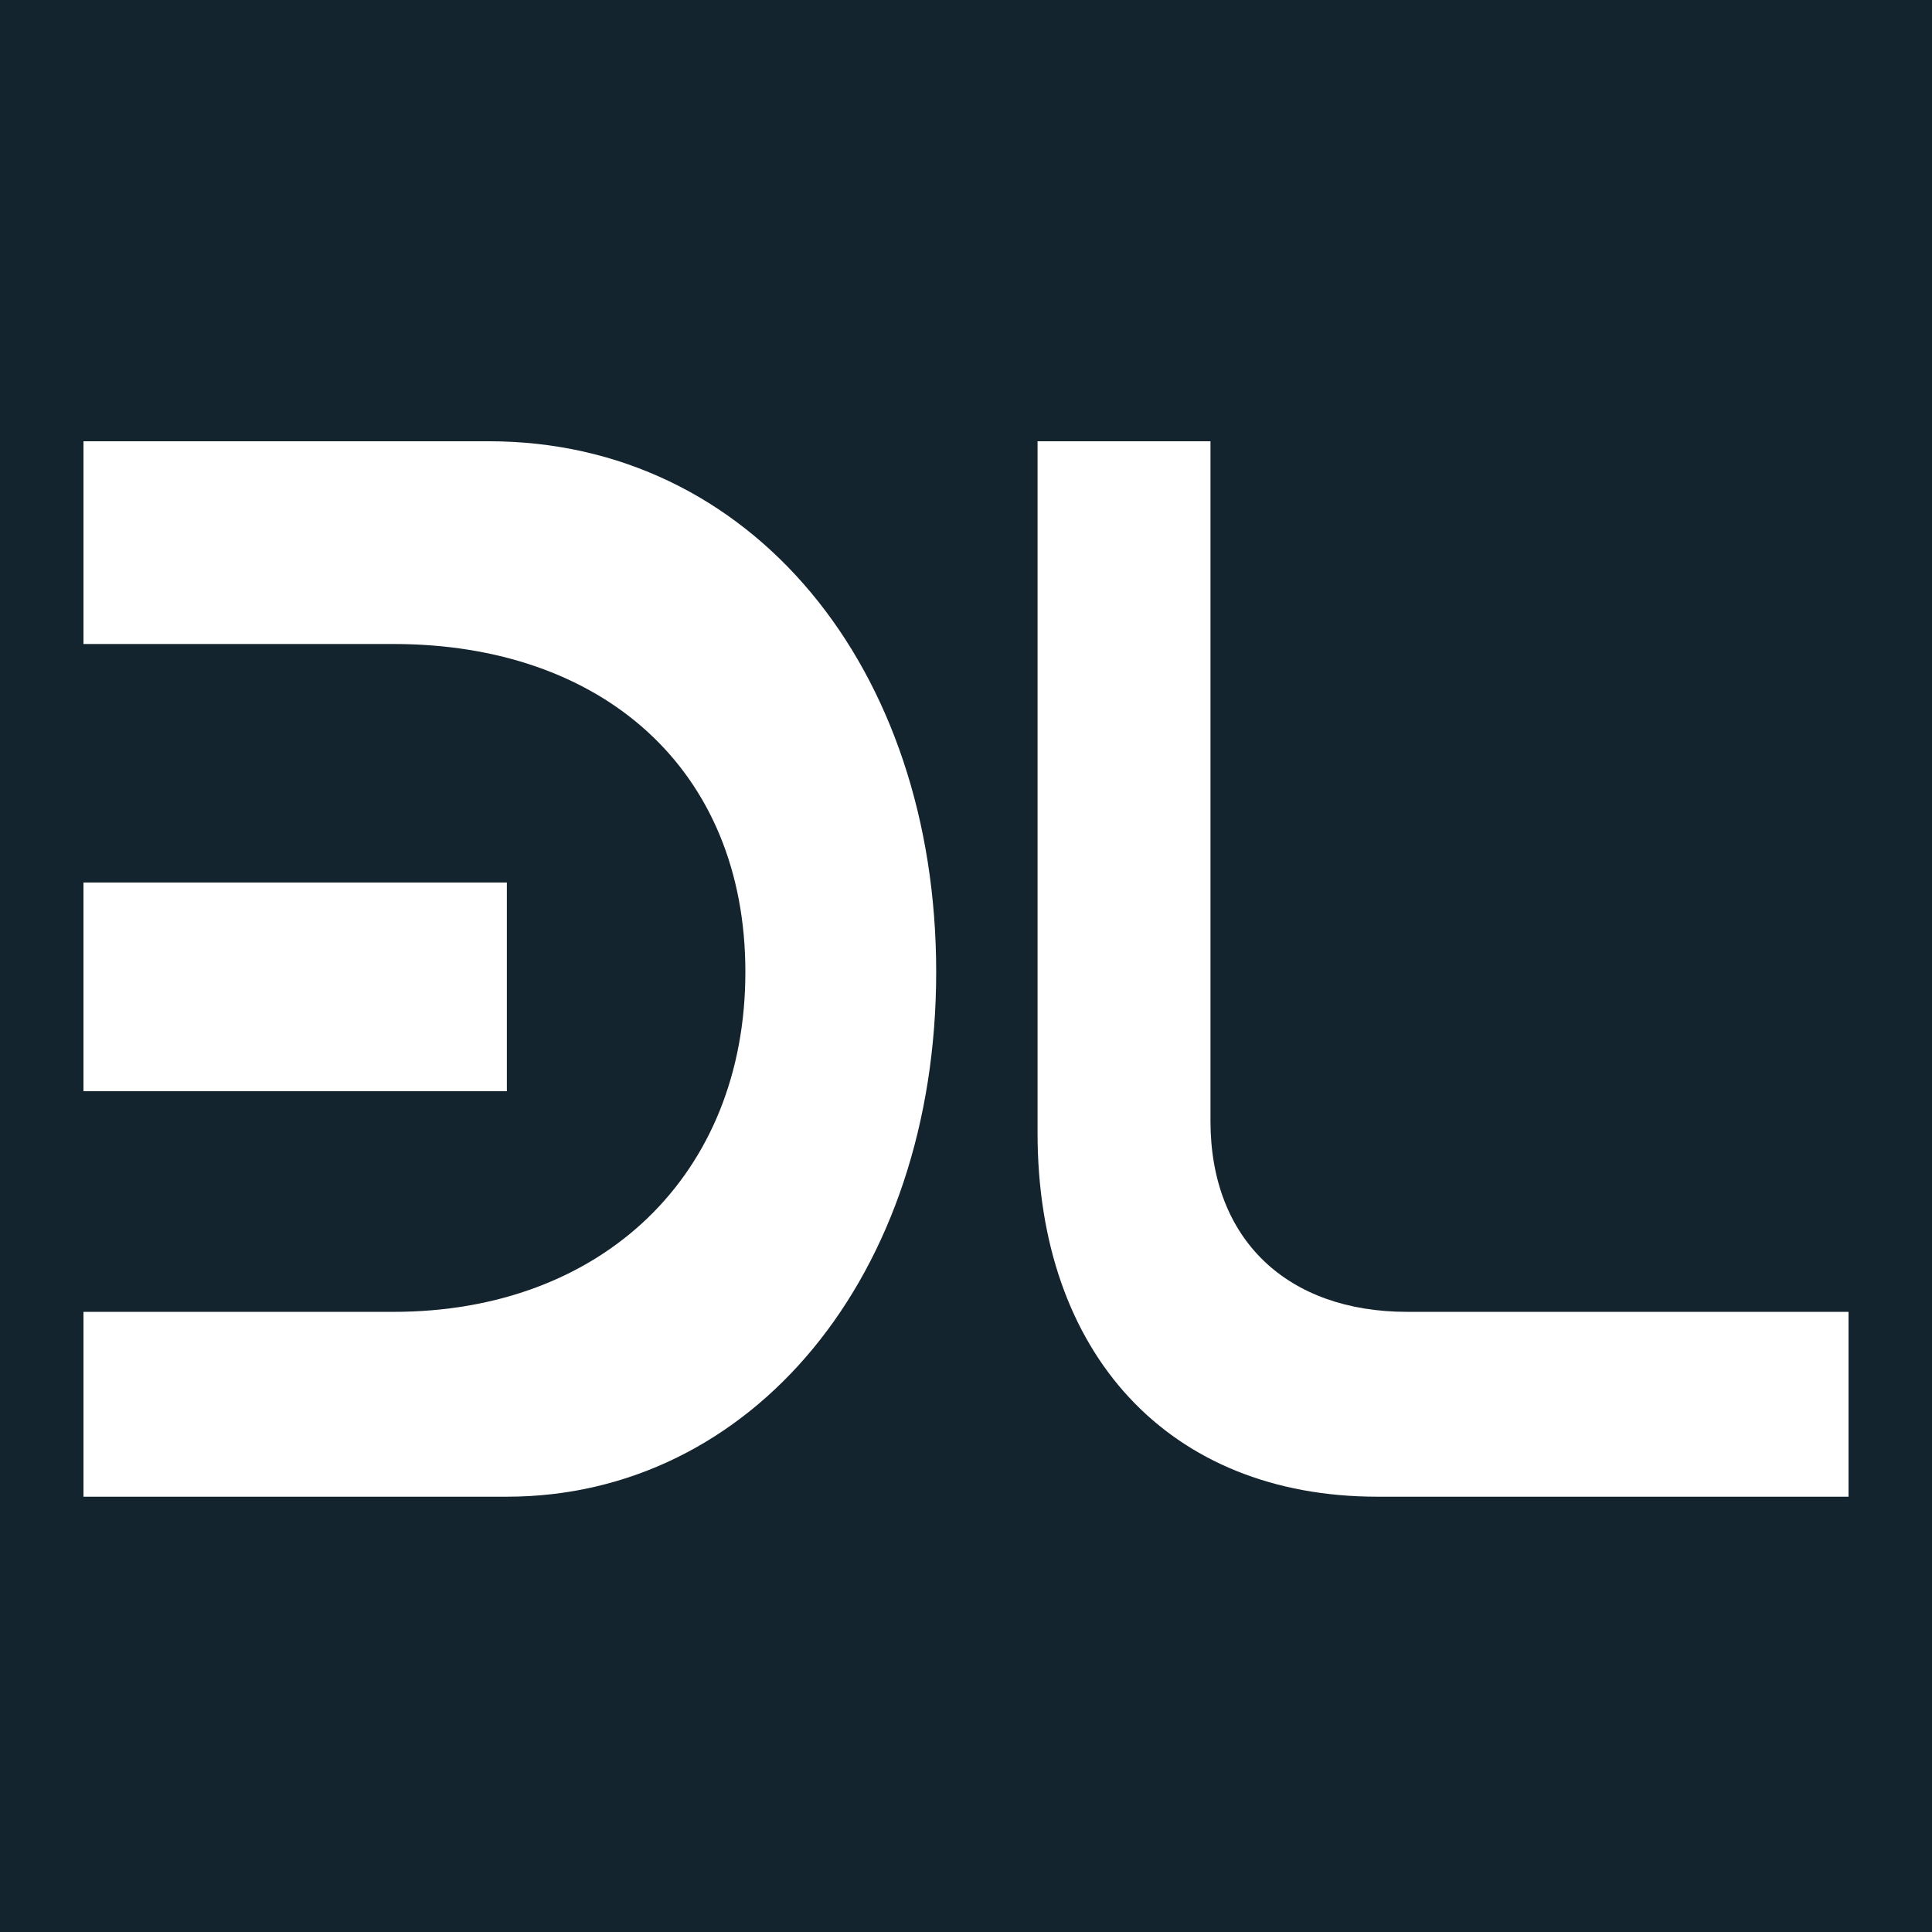
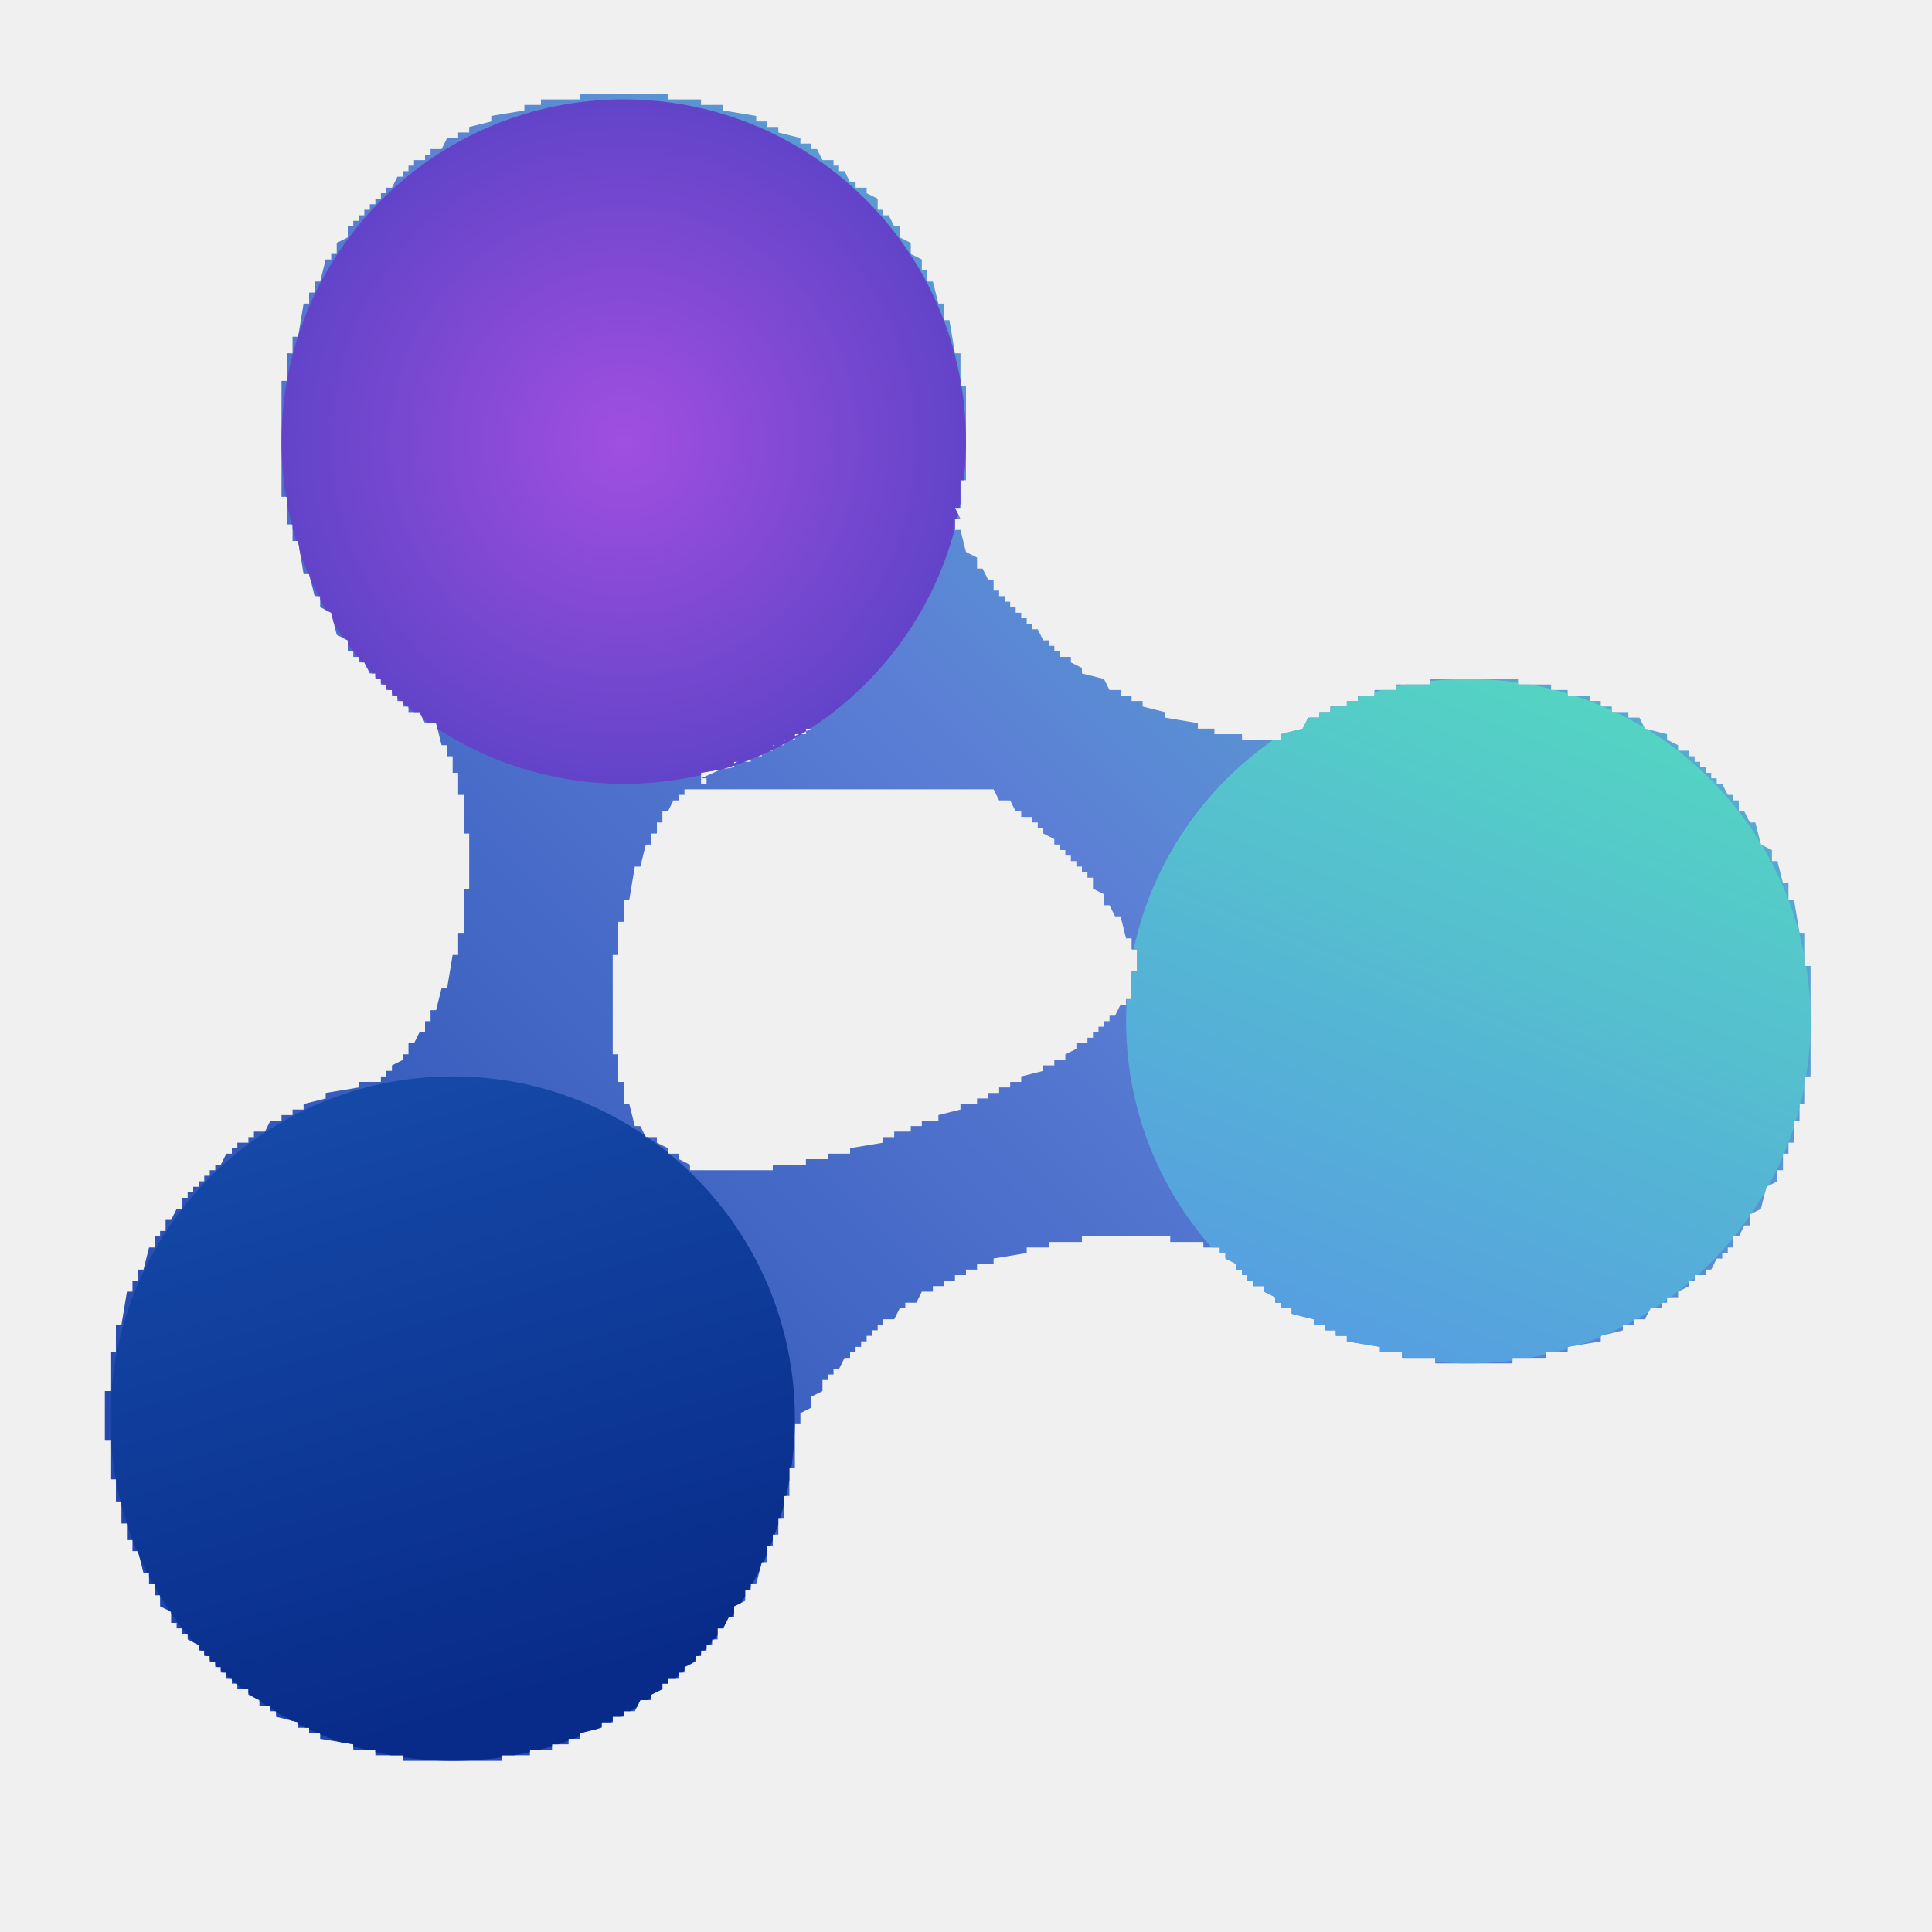
- <svg xmlns="http://www.w3.org/2000/svg" viewBox="0 0 324 324">
-   <path fill="#14242e" d="M0 0h324v324H0z" />
-   <g fill="#fff" transform="translate(-14 37)">
-     <path d="M28 37h68c44 0 75 38 75 89s-31 88-72 88H28v-31h52c35 0 59-23 59-57S115 71 80 71H28z" />
-     <path d="M28 111h71v35H28z" />
-     <path d="M188 37h29v114c0 20 13 32 33 32h74v31h-79c-35 0-57-24-57-61z" />
+ <svg xmlns="http://www.w3.org/2000/svg" viewBox="20 20 350 350">
+   <defs>
+     <linearGradient id="base" x1="0" y1="1" x2="1" y2="0">
+       <stop stop-color="#153da6" />
+       <stop offset=".55" stop-color="#5b7ed5" />
+       <stop offset="1" stop-color="#57d6cb" />
+     </linearGradient>
+     <radialGradient id="purple">
+       <stop stop-color="#a14fe0" />
+       <stop offset="1" stop-color="#6244c9" />
+     </radialGradient>
+     <linearGradient id="blue" x2=".3" y2="1">
+       <stop stop-color="#174dac" />
+       <stop offset="1" stop-color="#082b89" />
+     </linearGradient>
+     <linearGradient id="cyan" x1=".7" y1="0" x2=".3" y2="1">
+       <stop stop-color="#54d6c2" />
+       <stop offset="1" stop-color="#569ce2" />
+     </linearGradient>
+     <clipPath id="mark">
+       <path fill-rule="evenodd" d="M125 37L141 37L141 38L147 38L147 39L151 39L151 40L157 41L157 42L159 42L159 43L161 43L161 44L165 45L165 46L167 46L167 47L168 47L169 49L171 49L171 50L172 50L172 51L173 51L174 53L175 53L175 54L177 54L177 55L179 56L179 58L180 58L180 59L181 59L182 61L183 61L183 63L185 64L185 66L187 67L187 69L188 69L188 71L189 71L190 75L191 75L191 78L192 78L193 84L194 84L194 90L195 90L195 107L194 107L194 112L193 112L194 114L193 114L193 116L194 116L195 120L197 121L197 123L198 123L199 125L200 125L200 127L201 127L201 128L202 128L202 129L203 129L203 130L204 130L204 131L205 131L205 132L206 132L206 133L207 133L207 134L208 134L209 136L210 136L210 137L211 137L211 138L212 138L212 139L214 139L214 140L216 141L216 142L220 143L221 145L223 145L223 146L225 146L225 147L227 147L227 148L231 149L231 150L237 151L237 152L240 152L240 153L245 153L245 154L252 154L252 153L256 152L257 150L259 150L259 149L261 149L261 148L264 148L264 147L266 147L266 146L269 146L269 145L273 145L273 144L279 144L279 143L295 143L295 144L301 144L301 145L304 145L304 146L308 146L308 147L310 147L310 148L312 148L312 149L315 149L315 150L317 150L318 152L322 153L322 154L324 155L324 156L326 156L326 157L327 157L327 158L328 158L328 159L329 159L329 160L330 160L330 161L331 161L331 162L332 162L333 164L334 164L334 165L335 165L335 167L336 167L337 169L338 169L339 173L341 174L341 176L342 176L343 180L344 180L344 183L345 183L346 189L347 189L347 195L348 195L348 215L347 215L347 220L346 220L346 223L345 223L345 227L344 227L344 229L343 229L343 232L342 232L342 234L340 235L339 239L337 240L337 242L336 242L335 244L334 244L334 246L333 246L333 247L332 247L332 248L331 248L330 250L329 250L329 251L327 251L327 252L326 252L326 253L324 254L324 255L322 255L322 256L321 256L321 257L319 257L318 259L316 259L316 260L314 260L314 261L310 262L310 263L304 264L304 265L300 265L300 266L294 266L294 267L280 267L280 266L274 266L274 265L270 265L270 264L264 263L264 262L262 262L262 261L260 261L260 260L258 260L258 259L254 258L254 257L252 257L252 256L251 256L251 255L249 254L249 253L247 253L247 252L246 252L246 251L245 251L245 250L244 250L244 249L242 248L242 247L241 247L241 246L238 246L238 245L232 245L232 244L216 244L216 245L210 245L210 246L206 246L206 247L200 248L200 249L197 249L197 250L195 250L195 251L193 251L193 252L191 252L191 253L189 253L189 254L187 254L186 256L184 256L184 257L183 257L182 259L180 259L180 260L179 260L179 261L178 261L178 262L177 262L177 263L176 263L176 264L175 264L175 265L174 265L174 266L173 266L172 268L171 268L171 269L170 269L170 270L169 270L169 272L167 273L167 275L165 276L165 278L164 278L164 286L163 286L163 291L162 291L162 295L161 295L161 298L160 298L160 300L159 300L159 303L158 303L157 307L156 307L156 308L155 308L155 310L153 311L153 313L152 313L151 315L150 315L150 317L149 317L149 318L148 318L148 319L147 319L147 320L146 320L146 321L144 322L144 323L143 323L143 324L141 324L141 325L140 325L140 326L138 327L138 328L136 328L135 330L133 330L133 331L131 331L131 332L129 332L129 333L125 334L125 335L123 335L123 336L120 336L120 337L116 337L116 338L111 338L111 339L93 339L93 338L88 338L88 337L84 337L84 336L78 335L78 334L76 334L76 333L74 333L74 332L70 331L70 330L69 330L69 329L67 329L67 328L65 327L65 326L63 326L63 325L62 325L62 324L61 324L61 323L60 323L60 322L59 322L59 321L58 321L58 320L57 320L57 319L56 319L56 318L54 317L54 316L53 316L53 315L52 315L52 314L51 314L51 312L49 311L49 309L48 309L48 307L47 307L47 305L46 305L45 301L44 301L44 299L43 299L43 296L42 296L42 292L41 292L41 288L40 288L40 281L39 281L39 272L40 272L40 265L41 265L41 260L42 260L43 254L44 254L44 252L45 252L45 250L46 250L47 246L48 246L48 244L49 244L49 243L50 243L50 241L51 241L52 239L53 239L53 237L54 237L54 236L55 236L55 235L56 235L56 234L57 234L57 233L58 233L58 232L59 232L59 231L60 231L61 229L62 229L62 228L63 228L63 227L65 227L65 226L66 226L66 225L68 225L69 223L71 223L71 222L73 222L73 221L75 221L75 220L79 219L79 218L85 217L85 216L89 216L89 215L90 215L90 214L91 214L91 213L93 212L93 211L94 211L94 209L95 209L96 207L97 207L97 205L98 205L98 203L99 203L100 199L101 199L102 193L103 193L103 189L104 189L104 181L105 181L105 171L104 171L104 164L103 164L103 160L102 160L102 157L101 157L101 155L100 155L99 151L97 151L96 149L94 149L94 148L93 148L93 147L92 147L92 146L91 146L91 145L90 145L90 144L89 144L89 143L88 143L88 142L87 142L86 140L85 140L85 139L84 139L84 138L83 138L83 136L81 135L80 131L78 130L78 128L77 128L76 124L75 124L74 118L73 118L73 115L72 115L72 110L71 110L71 89L72 89L72 84L73 84L73 81L74 81L75 75L76 75L76 73L77 73L77 71L78 71L79 67L80 67L80 66L81 66L81 64L83 63L83 61L84 61L84 60L85 60L85 59L86 59L86 58L87 58L87 57L88 57L88 56L89 56L89 55L90 55L90 54L91 54L92 52L93 52L93 51L94 51L94 50L95 50L95 49L97 49L97 48L98 48L98 47L100 47L101 45L103 45L103 44L105 44L105 43L109 42L109 41L115 40L115 39L118 39L118 38L125 38ZM167 152L166 152L166 153L164 153L164 154L162 154L162 155L160 155L160 156L158 156L158 157L156 157L156 158L153 158L153 159L147 160L147 161L148 161L148 162L147 162L147 161ZM144 163L144 164L143 164L143 165L142 165L141 167L140 167L140 169L139 169L139 171L138 171L138 173L137 173L136 177L135 177L134 183L133 183L133 187L132 187L132 193L131 193L131 211L132 211L132 216L133 216L133 220L134 220L135 224L136 224L137 226L139 226L139 227L141 228L141 229L143 229L143 230L145 231L145 232L160 232L160 231L166 231L166 230L170 230L170 229L174 229L174 228L180 227L180 226L182 226L182 225L185 225L185 224L187 224L187 223L190 223L190 222L194 221L194 220L197 220L197 219L199 219L199 218L201 218L201 217L203 217L203 216L205 216L205 215L209 214L209 213L211 213L211 212L213 212L213 211L215 210L215 209L217 209L217 208L218 208L218 207L219 207L219 206L220 206L220 205L221 205L221 204L222 204L223 202L224 202L224 201L225 201L225 196L226 196L226 192L225 192L225 190L224 190L223 186L222 186L221 184L220 184L220 182L218 181L218 179L217 179L217 178L216 178L216 177L215 177L215 176L214 176L214 175L213 175L213 174L212 174L212 173L211 173L211 172L209 171L209 170L208 170L208 169L207 169L207 168L205 168L205 167L204 167L203 165L201 165L200 163Z" />
+     </clipPath>
+   </defs>
+   <g clip-path="url(#mark)">
+     <path fill="url(#base)" fill-rule="evenodd" d="M125 37L141 37L141 38L147 38L147 39L151 39L151 40L157 41L157 42L159 42L159 43L161 43L161 44L165 45L165 46L167 46L167 47L168 47L169 49L171 49L171 50L172 50L172 51L173 51L174 53L175 53L175 54L177 54L177 55L179 56L179 58L180 58L180 59L181 59L182 61L183 61L183 63L185 64L185 66L187 67L187 69L188 69L188 71L189 71L190 75L191 75L191 78L192 78L193 84L194 84L194 90L195 90L195 107L194 107L194 112L193 112L194 114L193 114L193 116L194 116L195 120L197 121L197 123L198 123L199 125L200 125L200 127L201 127L201 128L202 128L202 129L203 129L203 130L204 130L204 131L205 131L205 132L206 132L206 133L207 133L207 134L208 134L209 136L210 136L210 137L211 137L211 138L212 138L212 139L214 139L214 140L216 141L216 142L220 143L221 145L223 145L223 146L225 146L225 147L227 147L227 148L231 149L231 150L237 151L237 152L240 152L240 153L245 153L245 154L252 154L252 153L256 152L257 150L259 150L259 149L261 149L261 148L264 148L264 147L266 147L266 146L269 146L269 145L273 145L273 144L279 144L279 143L295 143L295 144L301 144L301 145L304 145L304 146L308 146L308 147L310 147L310 148L312 148L312 149L315 149L315 150L317 150L318 152L322 153L322 154L324 155L324 156L326 156L326 157L327 157L327 158L328 158L328 159L329 159L329 160L330 160L330 161L331 161L331 162L332 162L333 164L334 164L334 165L335 165L335 167L336 167L337 169L338 169L339 173L341 174L341 176L342 176L343 180L344 180L344 183L345 183L346 189L347 189L347 195L348 195L348 215L347 215L347 220L346 220L346 223L345 223L345 227L344 227L344 229L343 229L343 232L342 232L342 234L340 235L339 239L337 240L337 242L336 242L335 244L334 244L334 246L333 246L333 247L332 247L332 248L331 248L330 250L329 250L329 251L327 251L327 252L326 252L326 253L324 254L324 255L322 255L322 256L321 256L321 257L319 257L318 259L316 259L316 260L314 260L314 261L310 262L310 263L304 264L304 265L300 265L300 266L294 266L294 267L280 267L280 266L274 266L274 265L270 265L270 264L264 263L264 262L262 262L262 261L260 261L260 260L258 260L258 259L254 258L254 257L252 257L252 256L251 256L251 255L249 254L249 253L247 253L247 252L246 252L246 251L245 251L245 250L244 250L244 249L242 248L242 247L241 247L241 246L238 246L238 245L232 245L232 244L216 244L216 245L210 245L210 246L206 246L206 247L200 248L200 249L197 249L197 250L195 250L195 251L193 251L193 252L191 252L191 253L189 253L189 254L187 254L186 256L184 256L184 257L183 257L182 259L180 259L180 260L179 260L179 261L178 261L178 262L177 262L177 263L176 263L176 264L175 264L175 265L174 265L174 266L173 266L172 268L171 268L171 269L170 269L170 270L169 270L169 272L167 273L167 275L165 276L165 278L164 278L164 286L163 286L163 291L162 291L162 295L161 295L161 298L160 298L160 300L159 300L159 303L158 303L157 307L156 307L156 308L155 308L155 310L153 311L153 313L152 313L151 315L150 315L150 317L149 317L149 318L148 318L148 319L147 319L147 320L146 320L146 321L144 322L144 323L143 323L143 324L141 324L141 325L140 325L140 326L138 327L138 328L136 328L135 330L133 330L133 331L131 331L131 332L129 332L129 333L125 334L125 335L123 335L123 336L120 336L120 337L116 337L116 338L111 338L111 339L93 339L93 338L88 338L88 337L84 337L84 336L78 335L78 334L76 334L76 333L74 333L74 332L70 331L70 330L69 330L69 329L67 329L67 328L65 327L65 326L63 326L63 325L62 325L62 324L61 324L61 323L60 323L60 322L59 322L59 321L58 321L58 320L57 320L57 319L56 319L56 318L54 317L54 316L53 316L53 315L52 315L52 314L51 314L51 312L49 311L49 309L48 309L48 307L47 307L47 305L46 305L45 301L44 301L44 299L43 299L43 296L42 296L42 292L41 292L41 288L40 288L40 281L39 281L39 272L40 272L40 265L41 265L41 260L42 260L43 254L44 254L44 252L45 252L45 250L46 250L47 246L48 246L48 244L49 244L49 243L50 243L50 241L51 241L52 239L53 239L53 237L54 237L54 236L55 236L55 235L56 235L56 234L57 234L57 233L58 233L58 232L59 232L59 231L60 231L61 229L62 229L62 228L63 228L63 227L65 227L65 226L66 226L66 225L68 225L69 223L71 223L71 222L73 222L73 221L75 221L75 220L79 219L79 218L85 217L85 216L89 216L89 215L90 215L90 214L91 214L91 213L93 212L93 211L94 211L94 209L95 209L96 207L97 207L97 205L98 205L98 203L99 203L100 199L101 199L102 193L103 193L103 189L104 189L104 181L105 181L105 171L104 171L104 164L103 164L103 160L102 160L102 157L101 157L101 155L100 155L99 151L97 151L96 149L94 149L94 148L93 148L93 147L92 147L92 146L91 146L91 145L90 145L90 144L89 144L89 143L88 143L88 142L87 142L86 140L85 140L85 139L84 139L84 138L83 138L83 136L81 135L80 131L78 130L78 128L77 128L76 124L75 124L74 118L73 118L73 115L72 115L72 110L71 110L71 89L72 89L72 84L73 84L73 81L74 81L75 75L76 75L76 73L77 73L77 71L78 71L79 67L80 67L80 66L81 66L81 64L83 63L83 61L84 61L84 60L85 60L85 59L86 59L86 58L87 58L87 57L88 57L88 56L89 56L89 55L90 55L90 54L91 54L92 52L93 52L93 51L94 51L94 50L95 50L95 49L97 49L97 48L98 48L98 47L100 47L101 45L103 45L103 44L105 44L105 43L109 42L109 41L115 40L115 39L118 39L118 38L125 38ZM167 152L166 152L166 153L164 153L164 154L162 154L162 155L160 155L160 156L158 156L158 157L156 157L156 158L153 158L153 159L147 160L147 161L148 161L148 162L147 162L147 161ZM144 163L144 164L143 164L143 165L142 165L141 167L140 167L140 169L139 169L139 171L138 171L138 173L137 173L136 177L135 177L134 183L133 183L133 187L132 187L132 193L131 193L131 211L132 211L132 216L133 216L133 220L134 220L135 224L136 224L137 226L139 226L139 227L141 228L141 229L143 229L143 230L145 231L145 232L160 232L160 231L166 231L166 230L170 230L170 229L174 229L174 228L180 227L180 226L182 226L182 225L185 225L185 224L187 224L187 223L190 223L190 222L194 221L194 220L197 220L197 219L199 219L199 218L201 218L201 217L203 217L203 216L205 216L205 215L209 214L209 213L211 213L211 212L213 212L213 211L215 210L215 209L217 209L217 208L218 208L218 207L219 207L219 206L220 206L220 205L221 205L221 204L222 204L223 202L224 202L224 201L225 201L225 196L226 196L226 192L225 192L225 190L224 190L223 186L222 186L221 184L220 184L220 182L218 181L218 179L217 179L217 178L216 178L216 177L215 177L215 176L214 176L214 175L213 175L213 174L212 174L212 173L211 173L211 172L209 171L209 170L208 170L208 169L207 169L207 168L205 168L205 167L204 167L203 165L201 165L200 163Z" />
+     <circle cx="133" cy="100" r="62" fill="url(#purple)" />
+     <circle cx="102" cy="277" r="62" fill="url(#blue)" />
+     <circle cx="286" cy="205" r="62" fill="url(#cyan)" />
  </g>
</svg>
